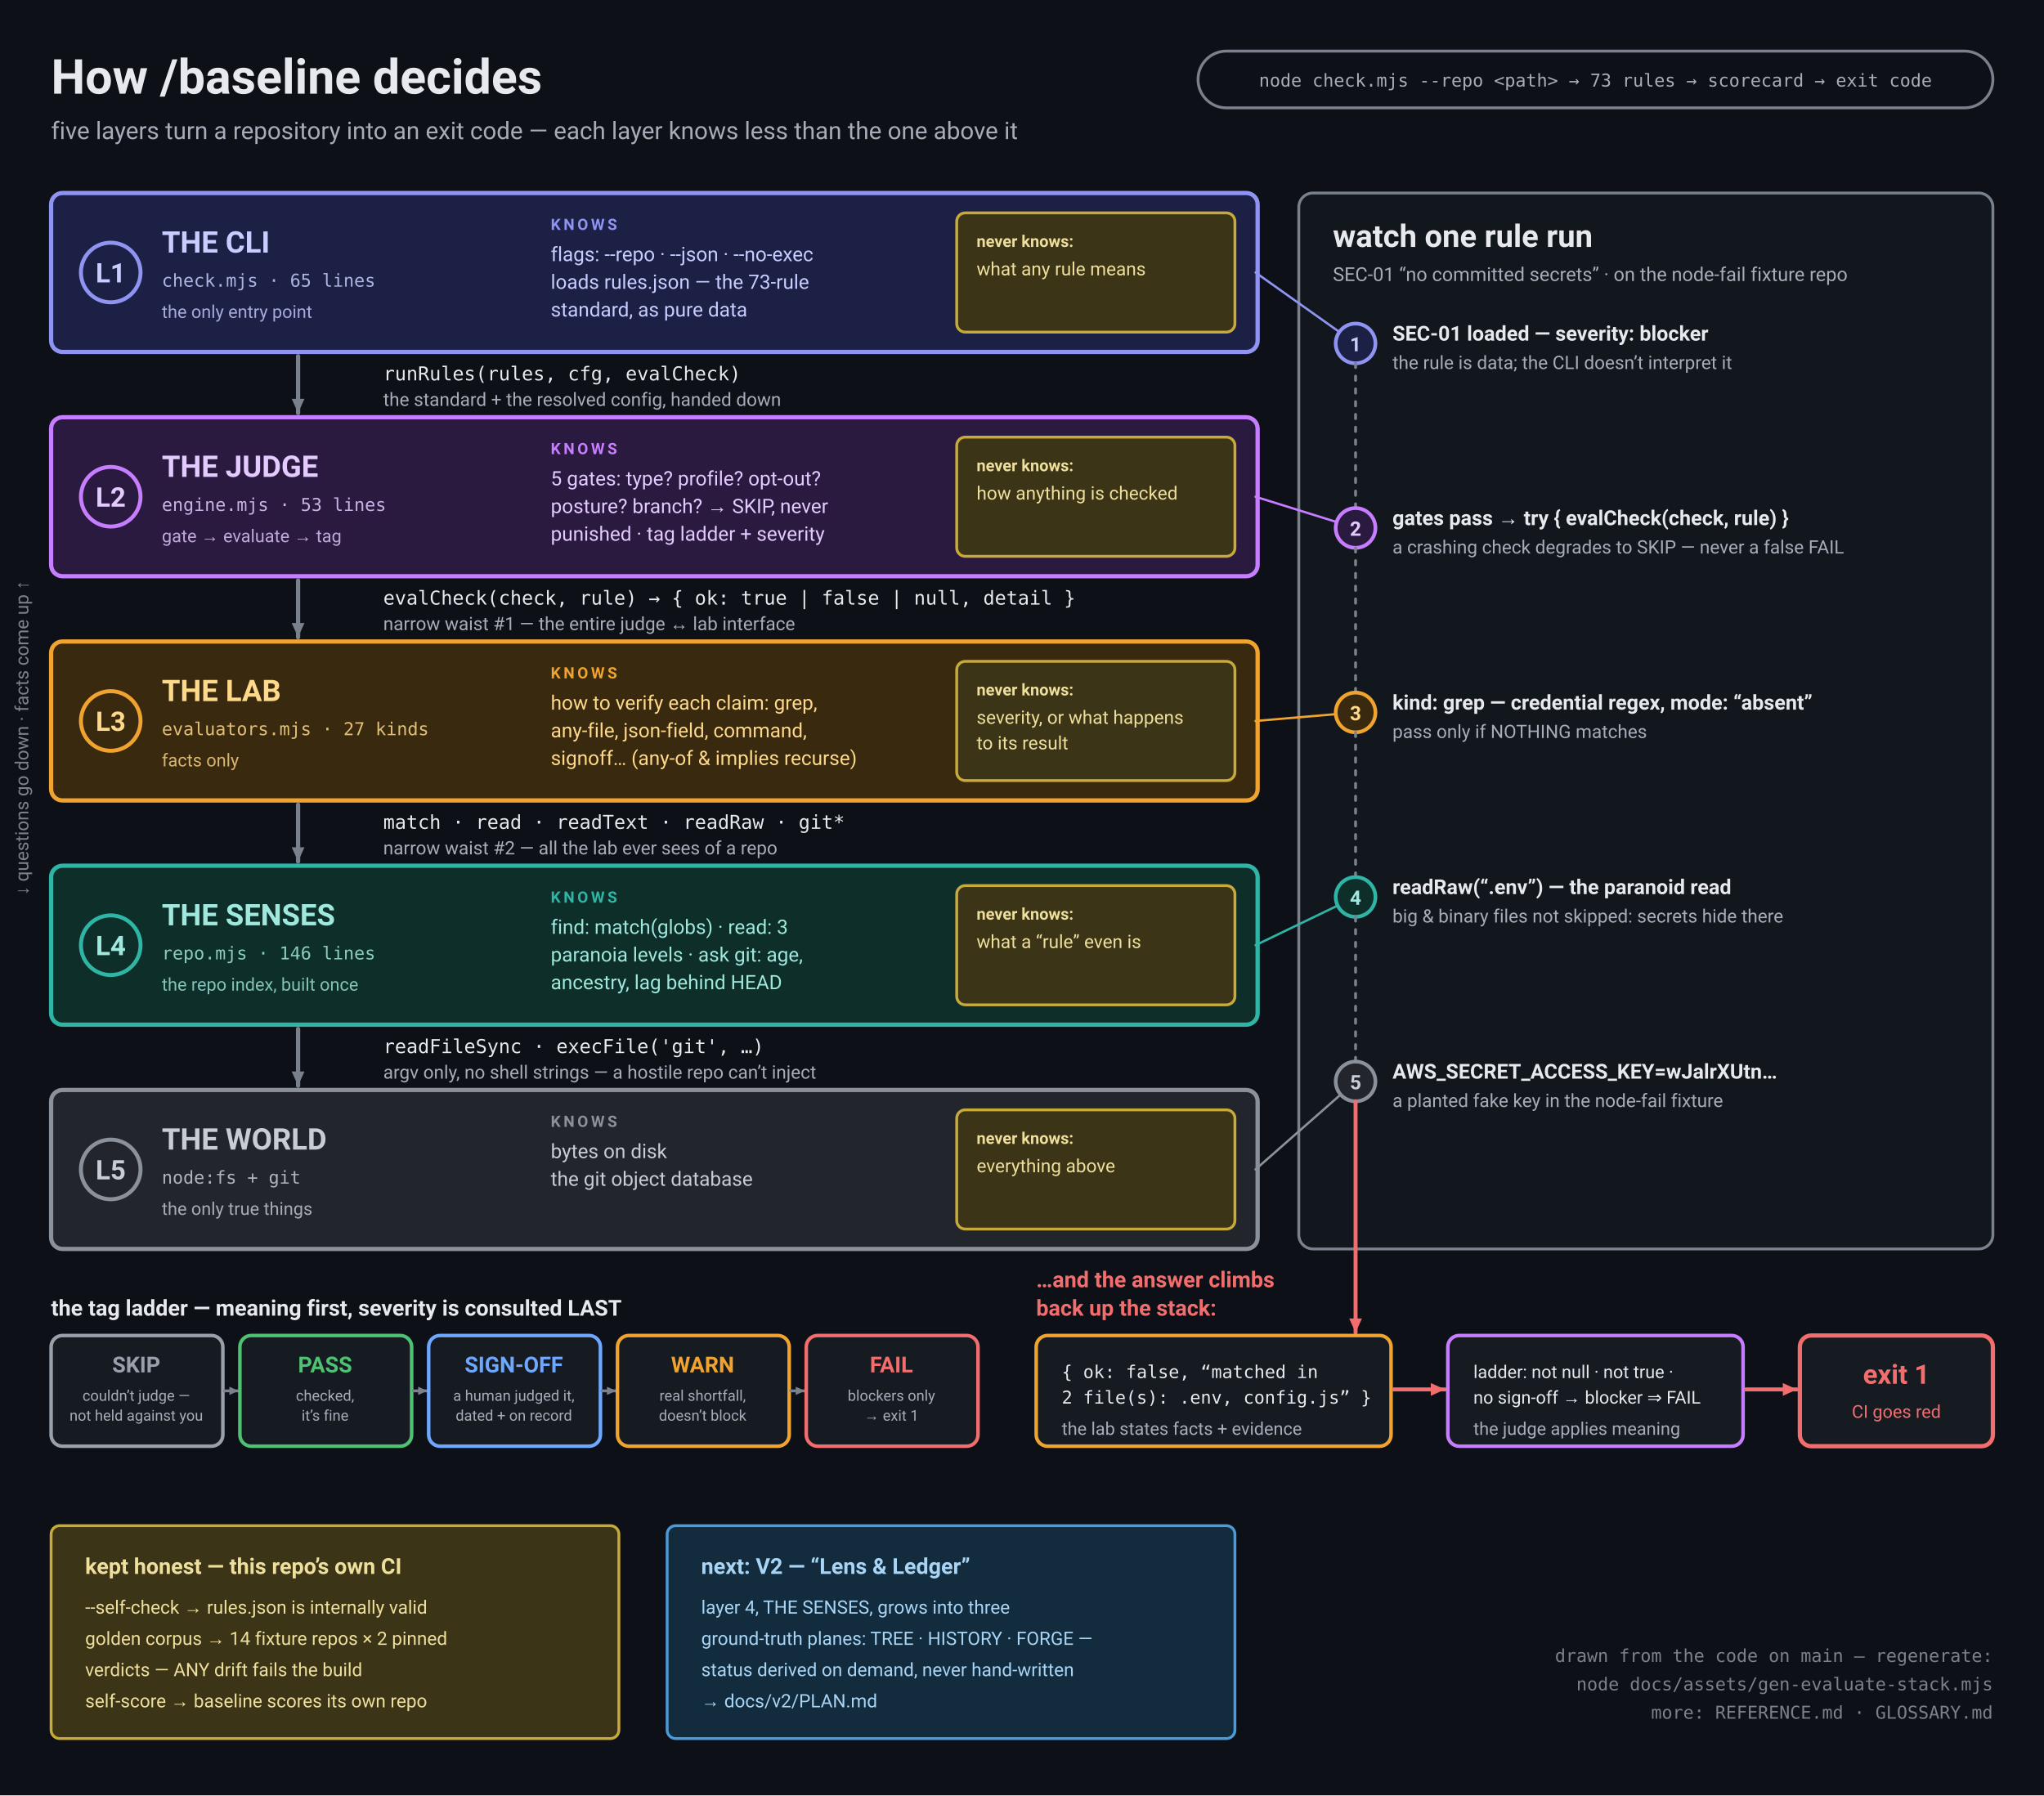
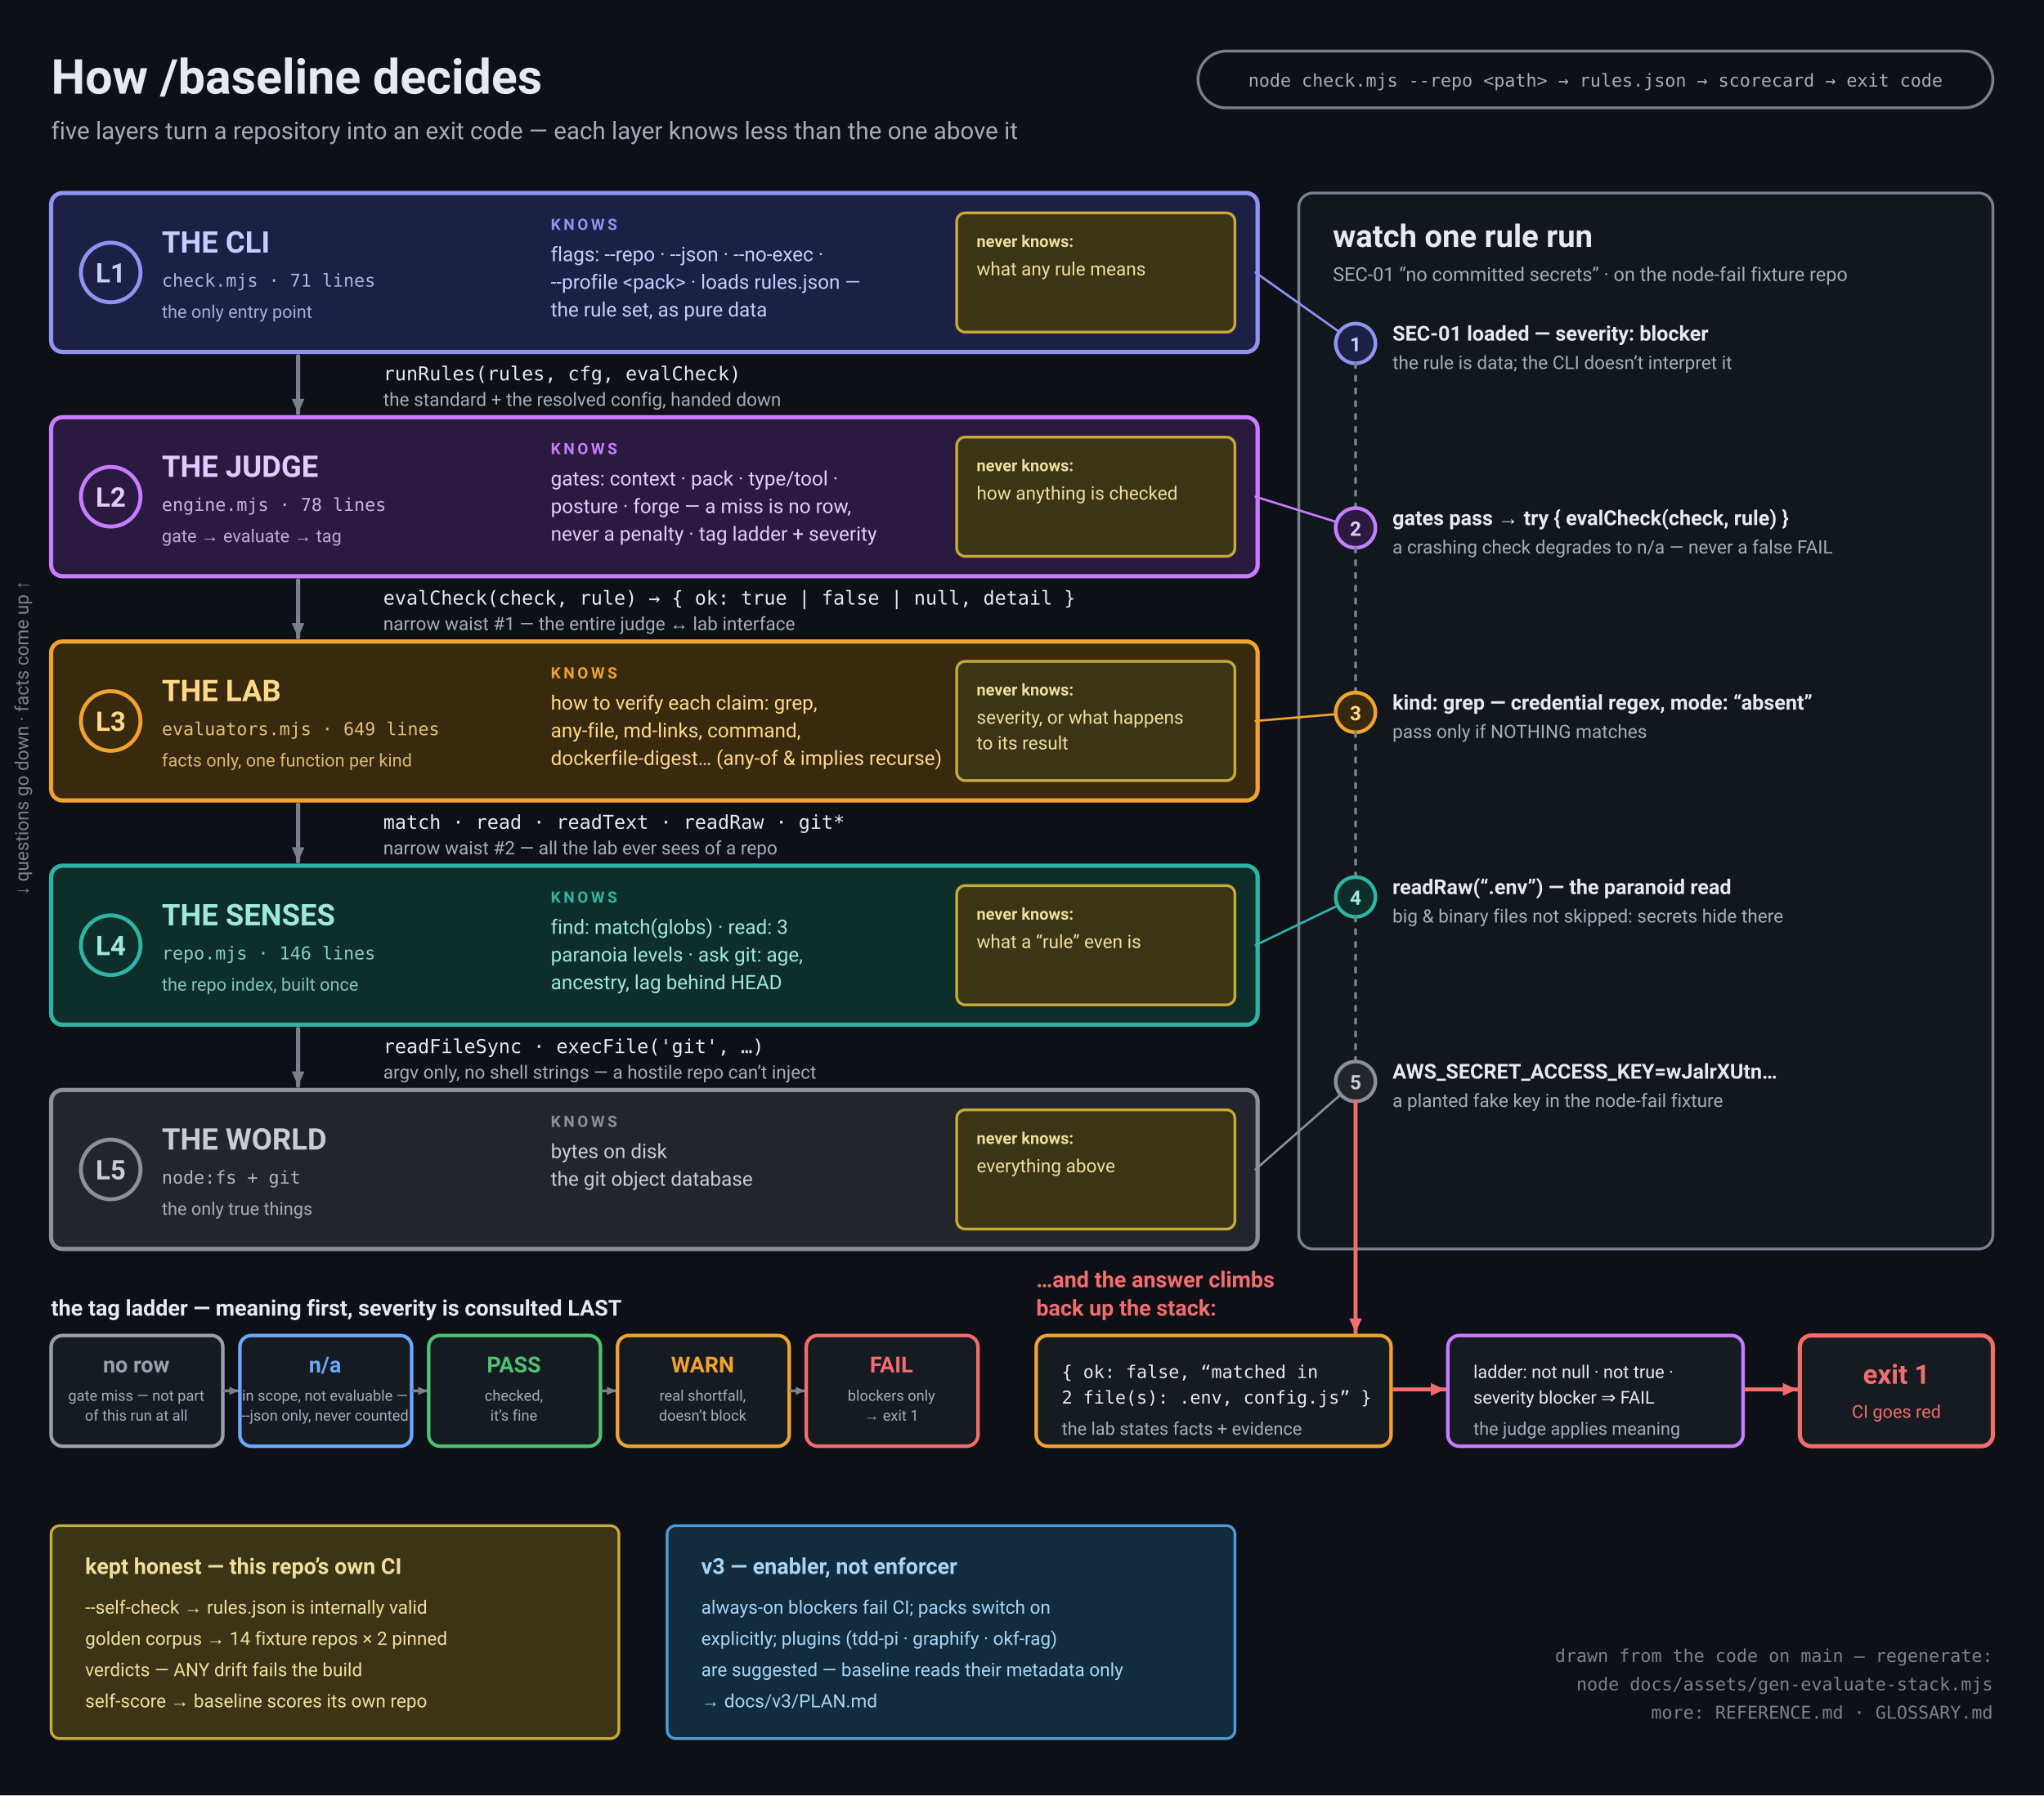
<svg xmlns="http://www.w3.org/2000/svg" viewBox="0 0 1440 1265" role="img" aria-labelledby="t">
  <rect width="1440" height="1265" fill="#0D1117" />
  <text x="36" y="66" font-family="Segoe UI, Roboto, Helvetica Neue, Arial, DejaVu Sans, sans-serif" font-size="34" font-weight="bold" fill="#E7E9EE" text-anchor="start">How /baseline decides</text>
  <text x="36" y="98" font-family="Segoe UI, Roboto, Helvetica Neue, Arial, DejaVu Sans, sans-serif" font-size="17" font-weight="normal" fill="#A6ACB8" text-anchor="start">five layers turn a repository into an exit code — each layer knows less than the one above it</text>
  <rect x="844" y="36" width="560" height="40" rx="20" fill="none" stroke="#7B818C" stroke-width="2" />
-   <text x="1124" y="61" font-family="ui-monospace, Menlo, Consolas, DejaVu Sans Mono, monospace" font-size="12.5" font-weight="normal" fill="#A6ACB8" text-anchor="middle">node check.mjs --repo &lt;path&gt;  →  73 rules  →  scorecard  →  exit code</text>
+   <text x="1124" y="61" font-family="ui-monospace, Menlo, Consolas, DejaVu Sans Mono, monospace" font-size="12.5" font-weight="normal" fill="#A6ACB8" text-anchor="middle">node check.mjs --repo &lt;path&gt;  →  rules.json  →  scorecard  →  exit code</text>
  <g transform="rotate(-90 20 520)">
    <text x="20" y="520" font-family="Segoe UI, Roboto, Helvetica Neue, Arial, DejaVu Sans, sans-serif" font-size="13" font-weight="normal" fill="#7B818C" text-anchor="middle">↓ questions go down · facts come up ↑</text>
  </g>
  <rect x="36" y="136" width="850" height="112" rx="8" fill="#1C2044" stroke="#8F94F2" stroke-width="3" />
  <circle cx="78" cy="192" r="21" fill="none" stroke="#8F94F2" stroke-width="2.8" />
  <text x="78" y="199" font-family="Segoe UI, Roboto, Helvetica Neue, Arial, DejaVu Sans, sans-serif" font-size="19" font-weight="bold" fill="#C9CCFF" text-anchor="middle">L1</text>
  <text x="114" y="178" font-family="Segoe UI, Roboto, Helvetica Neue, Arial, DejaVu Sans, sans-serif" font-size="21" font-weight="bold" fill="#C9CCFF" text-anchor="start">THE CLI</text>
-   <text x="114" y="202" font-family="ui-monospace, Menlo, Consolas, DejaVu Sans Mono, monospace" font-size="12.5" font-weight="normal" fill="#C9CCFF" text-anchor="start" opacity="0.85">check.mjs · 65 lines</text>
+   <text x="114" y="202" font-family="ui-monospace, Menlo, Consolas, DejaVu Sans Mono, monospace" font-size="12.5" font-weight="normal" fill="#C9CCFF" text-anchor="start" opacity="0.85">check.mjs · 71 lines</text>
  <text x="114" y="224" font-family="Segoe UI, Roboto, Helvetica Neue, Arial, DejaVu Sans, sans-serif" font-size="12.5" font-weight="normal" fill="#C9CCFF" text-anchor="start" opacity="0.8">the only entry point</text>
  <text x="388" y="162" font-family="Segoe UI, Roboto, Helvetica Neue, Arial, DejaVu Sans, sans-serif" font-size="11" font-weight="bold" fill="#8F94F2" text-anchor="start" letter-spacing="2">KNOWS</text>
-   <text x="388" y="184" font-family="Segoe UI, Roboto, Helvetica Neue, Arial, DejaVu Sans, sans-serif" font-size="14" font-weight="normal" fill="#C9CCFF" text-anchor="start">flags: --repo · --json · --no-exec</text>
-   <text x="388" y="203.5" font-family="Segoe UI, Roboto, Helvetica Neue, Arial, DejaVu Sans, sans-serif" font-size="14" font-weight="normal" fill="#C9CCFF" text-anchor="start">loads rules.json — the 73-rule</text>
-   <text x="388" y="223" font-family="Segoe UI, Roboto, Helvetica Neue, Arial, DejaVu Sans, sans-serif" font-size="14" font-weight="normal" fill="#C9CCFF" text-anchor="start">standard, as pure data</text>
+   <text x="388" y="184" font-family="Segoe UI, Roboto, Helvetica Neue, Arial, DejaVu Sans, sans-serif" font-size="14" font-weight="normal" fill="#C9CCFF" text-anchor="start">flags: --repo · --json · --no-exec ·</text>
+   <text x="388" y="203.5" font-family="Segoe UI, Roboto, Helvetica Neue, Arial, DejaVu Sans, sans-serif" font-size="14" font-weight="normal" fill="#C9CCFF" text-anchor="start">--profile &lt;pack&gt; · loads rules.json —</text>
+   <text x="388" y="223" font-family="Segoe UI, Roboto, Helvetica Neue, Arial, DejaVu Sans, sans-serif" font-size="14" font-weight="normal" fill="#C9CCFF" text-anchor="start">the rule set, as pure data</text>
  <rect x="674" y="150" width="196" height="84" rx="6" fill="#3B3417" stroke="#C7AA3A" stroke-width="2" />
  <text x="688" y="174" font-family="Segoe UI, Roboto, Helvetica Neue, Arial, DejaVu Sans, sans-serif" font-size="11.5" font-weight="bold" fill="#EFDF9C" text-anchor="start">never knows:</text>
  <text x="688" y="194" font-family="Segoe UI, Roboto, Helvetica Neue, Arial, DejaVu Sans, sans-serif" font-size="13" font-weight="normal" fill="#EFDF9C" text-anchor="start">what any rule means</text>
  <line x1="210" y1="251" x2="210" y2="291" stroke="#7B818C" stroke-width="3" stroke-linecap="round" />
  <path d="M210,291 L214.5,281 L205.5,281 Z" fill="#7B818C" />
  <text x="270" y="268" font-family="ui-monospace, Menlo, Consolas, DejaVu Sans Mono, monospace" font-size="13.5" font-weight="normal" fill="#E7E9EE" text-anchor="start">runRules(rules, cfg, evalCheck)</text>
  <text x="270" y="286" font-family="Segoe UI, Roboto, Helvetica Neue, Arial, DejaVu Sans, sans-serif" font-size="13" font-weight="normal" fill="#A6ACB8" text-anchor="start">the standard + the resolved config, handed down</text>
  <rect x="36" y="294" width="850" height="112" rx="8" fill="#2B1A40" stroke="#C77DFF" stroke-width="3" />
  <circle cx="78" cy="350" r="21" fill="none" stroke="#C77DFF" stroke-width="2.8" />
  <text x="78" y="357" font-family="Segoe UI, Roboto, Helvetica Neue, Arial, DejaVu Sans, sans-serif" font-size="19" font-weight="bold" fill="#E4CBFF" text-anchor="middle">L2</text>
  <text x="114" y="336" font-family="Segoe UI, Roboto, Helvetica Neue, Arial, DejaVu Sans, sans-serif" font-size="21" font-weight="bold" fill="#E4CBFF" text-anchor="start">THE JUDGE</text>
-   <text x="114" y="360" font-family="ui-monospace, Menlo, Consolas, DejaVu Sans Mono, monospace" font-size="12.5" font-weight="normal" fill="#E4CBFF" text-anchor="start" opacity="0.85">engine.mjs · 53 lines</text>
+   <text x="114" y="360" font-family="ui-monospace, Menlo, Consolas, DejaVu Sans Mono, monospace" font-size="12.5" font-weight="normal" fill="#E4CBFF" text-anchor="start" opacity="0.85">engine.mjs · 78 lines</text>
  <text x="114" y="382" font-family="Segoe UI, Roboto, Helvetica Neue, Arial, DejaVu Sans, sans-serif" font-size="12.5" font-weight="normal" fill="#E4CBFF" text-anchor="start" opacity="0.8">gate → evaluate → tag</text>
  <text x="388" y="320" font-family="Segoe UI, Roboto, Helvetica Neue, Arial, DejaVu Sans, sans-serif" font-size="11" font-weight="bold" fill="#C77DFF" text-anchor="start" letter-spacing="2">KNOWS</text>
-   <text x="388" y="342" font-family="Segoe UI, Roboto, Helvetica Neue, Arial, DejaVu Sans, sans-serif" font-size="14" font-weight="normal" fill="#E4CBFF" text-anchor="start">5 gates: type? profile? opt-out?</text>
-   <text x="388" y="361.5" font-family="Segoe UI, Roboto, Helvetica Neue, Arial, DejaVu Sans, sans-serif" font-size="14" font-weight="normal" fill="#E4CBFF" text-anchor="start">posture? branch? → SKIP, never</text>
-   <text x="388" y="381" font-family="Segoe UI, Roboto, Helvetica Neue, Arial, DejaVu Sans, sans-serif" font-size="14" font-weight="normal" fill="#E4CBFF" text-anchor="start">punished · tag ladder + severity</text>
+   <text x="388" y="342" font-family="Segoe UI, Roboto, Helvetica Neue, Arial, DejaVu Sans, sans-serif" font-size="14" font-weight="normal" fill="#E4CBFF" text-anchor="start">gates: context · pack · type/tool ·</text>
+   <text x="388" y="361.5" font-family="Segoe UI, Roboto, Helvetica Neue, Arial, DejaVu Sans, sans-serif" font-size="14" font-weight="normal" fill="#E4CBFF" text-anchor="start">posture · forge — a miss is no row,</text>
+   <text x="388" y="381" font-family="Segoe UI, Roboto, Helvetica Neue, Arial, DejaVu Sans, sans-serif" font-size="14" font-weight="normal" fill="#E4CBFF" text-anchor="start">never a penalty · tag ladder + severity</text>
  <rect x="674" y="308" width="196" height="84" rx="6" fill="#3B3417" stroke="#C7AA3A" stroke-width="2" />
  <text x="688" y="332" font-family="Segoe UI, Roboto, Helvetica Neue, Arial, DejaVu Sans, sans-serif" font-size="11.5" font-weight="bold" fill="#EFDF9C" text-anchor="start">never knows:</text>
  <text x="688" y="352" font-family="Segoe UI, Roboto, Helvetica Neue, Arial, DejaVu Sans, sans-serif" font-size="13" font-weight="normal" fill="#EFDF9C" text-anchor="start">how anything is checked</text>
  <line x1="210" y1="409" x2="210" y2="449" stroke="#7B818C" stroke-width="3" stroke-linecap="round" />
  <path d="M210,449 L214.5,439 L205.5,439 Z" fill="#7B818C" />
  <text x="270" y="426" font-family="ui-monospace, Menlo, Consolas, DejaVu Sans Mono, monospace" font-size="13.5" font-weight="normal" fill="#E7E9EE" text-anchor="start">evalCheck(check, rule) → { ok: true | false | null, detail }</text>
  <text x="270" y="444" font-family="Segoe UI, Roboto, Helvetica Neue, Arial, DejaVu Sans, sans-serif" font-size="13" font-weight="normal" fill="#A6ACB8" text-anchor="start">narrow waist #1 — the entire judge ↔ lab interface</text>
  <rect x="36" y="452" width="850" height="112" rx="8" fill="#38290F" stroke="#F0A32F" stroke-width="3" />
  <circle cx="78" cy="508" r="21" fill="none" stroke="#F0A32F" stroke-width="2.8" />
  <text x="78" y="515" font-family="Segoe UI, Roboto, Helvetica Neue, Arial, DejaVu Sans, sans-serif" font-size="19" font-weight="bold" fill="#FFD98A" text-anchor="middle">L3</text>
  <text x="114" y="494" font-family="Segoe UI, Roboto, Helvetica Neue, Arial, DejaVu Sans, sans-serif" font-size="21" font-weight="bold" fill="#FFD98A" text-anchor="start">THE LAB</text>
-   <text x="114" y="518" font-family="ui-monospace, Menlo, Consolas, DejaVu Sans Mono, monospace" font-size="12.5" font-weight="normal" fill="#FFD98A" text-anchor="start" opacity="0.85">evaluators.mjs · 27 kinds</text>
-   <text x="114" y="540" font-family="Segoe UI, Roboto, Helvetica Neue, Arial, DejaVu Sans, sans-serif" font-size="12.5" font-weight="normal" fill="#FFD98A" text-anchor="start" opacity="0.8">facts only</text>
+   <text x="114" y="518" font-family="ui-monospace, Menlo, Consolas, DejaVu Sans Mono, monospace" font-size="12.5" font-weight="normal" fill="#FFD98A" text-anchor="start" opacity="0.85">evaluators.mjs · 649 lines</text>
+   <text x="114" y="540" font-family="Segoe UI, Roboto, Helvetica Neue, Arial, DejaVu Sans, sans-serif" font-size="12.5" font-weight="normal" fill="#FFD98A" text-anchor="start" opacity="0.8">facts only, one function per kind</text>
  <text x="388" y="478" font-family="Segoe UI, Roboto, Helvetica Neue, Arial, DejaVu Sans, sans-serif" font-size="11" font-weight="bold" fill="#F0A32F" text-anchor="start" letter-spacing="2">KNOWS</text>
  <text x="388" y="500" font-family="Segoe UI, Roboto, Helvetica Neue, Arial, DejaVu Sans, sans-serif" font-size="14" font-weight="normal" fill="#FFD98A" text-anchor="start">how to verify each claim: grep,</text>
-   <text x="388" y="519.5" font-family="Segoe UI, Roboto, Helvetica Neue, Arial, DejaVu Sans, sans-serif" font-size="14" font-weight="normal" fill="#FFD98A" text-anchor="start">any-file, json-field, command,</text>
-   <text x="388" y="539" font-family="Segoe UI, Roboto, Helvetica Neue, Arial, DejaVu Sans, sans-serif" font-size="14" font-weight="normal" fill="#FFD98A" text-anchor="start">signoff… (any-of &amp; implies recurse)</text>
+   <text x="388" y="519.5" font-family="Segoe UI, Roboto, Helvetica Neue, Arial, DejaVu Sans, sans-serif" font-size="14" font-weight="normal" fill="#FFD98A" text-anchor="start">any-file, md-links, command,</text>
+   <text x="388" y="539" font-family="Segoe UI, Roboto, Helvetica Neue, Arial, DejaVu Sans, sans-serif" font-size="14" font-weight="normal" fill="#FFD98A" text-anchor="start">dockerfile-digest… (any-of &amp; implies recurse)</text>
  <rect x="674" y="466" width="196" height="84" rx="6" fill="#3B3417" stroke="#C7AA3A" stroke-width="2" />
  <text x="688" y="490" font-family="Segoe UI, Roboto, Helvetica Neue, Arial, DejaVu Sans, sans-serif" font-size="11.5" font-weight="bold" fill="#EFDF9C" text-anchor="start">never knows:</text>
  <text x="688" y="510" font-family="Segoe UI, Roboto, Helvetica Neue, Arial, DejaVu Sans, sans-serif" font-size="13" font-weight="normal" fill="#EFDF9C" text-anchor="start">severity, or what happens</text>
  <text x="688" y="528" font-family="Segoe UI, Roboto, Helvetica Neue, Arial, DejaVu Sans, sans-serif" font-size="13" font-weight="normal" fill="#EFDF9C" text-anchor="start">to its result</text>
  <line x1="210" y1="567" x2="210" y2="607" stroke="#7B818C" stroke-width="3" stroke-linecap="round" />
  <path d="M210,607 L214.5,597 L205.5,597 Z" fill="#7B818C" />
  <text x="270" y="584" font-family="ui-monospace, Menlo, Consolas, DejaVu Sans Mono, monospace" font-size="13.5" font-weight="normal" fill="#E7E9EE" text-anchor="start">match · read · readText · readRaw · git*</text>
  <text x="270" y="602" font-family="Segoe UI, Roboto, Helvetica Neue, Arial, DejaVu Sans, sans-serif" font-size="13" font-weight="normal" fill="#A6ACB8" text-anchor="start">narrow waist #2 — all the lab ever sees of a repo</text>
  <rect x="36" y="610" width="850" height="112" rx="8" fill="#0E2E29" stroke="#2FB5A5" stroke-width="3" />
  <circle cx="78" cy="666" r="21" fill="none" stroke="#2FB5A5" stroke-width="2.8" />
  <text x="78" y="673" font-family="Segoe UI, Roboto, Helvetica Neue, Arial, DejaVu Sans, sans-serif" font-size="19" font-weight="bold" fill="#9FE8DD" text-anchor="middle">L4</text>
  <text x="114" y="652" font-family="Segoe UI, Roboto, Helvetica Neue, Arial, DejaVu Sans, sans-serif" font-size="21" font-weight="bold" fill="#9FE8DD" text-anchor="start">THE SENSES</text>
  <text x="114" y="676" font-family="ui-monospace, Menlo, Consolas, DejaVu Sans Mono, monospace" font-size="12.5" font-weight="normal" fill="#9FE8DD" text-anchor="start" opacity="0.85">repo.mjs · 146 lines</text>
  <text x="114" y="698" font-family="Segoe UI, Roboto, Helvetica Neue, Arial, DejaVu Sans, sans-serif" font-size="12.5" font-weight="normal" fill="#9FE8DD" text-anchor="start" opacity="0.8">the repo index, built once</text>
  <text x="388" y="636" font-family="Segoe UI, Roboto, Helvetica Neue, Arial, DejaVu Sans, sans-serif" font-size="11" font-weight="bold" fill="#2FB5A5" text-anchor="start" letter-spacing="2">KNOWS</text>
  <text x="388" y="658" font-family="Segoe UI, Roboto, Helvetica Neue, Arial, DejaVu Sans, sans-serif" font-size="14" font-weight="normal" fill="#9FE8DD" text-anchor="start">find: match(globs) · read: 3</text>
  <text x="388" y="677.5" font-family="Segoe UI, Roboto, Helvetica Neue, Arial, DejaVu Sans, sans-serif" font-size="14" font-weight="normal" fill="#9FE8DD" text-anchor="start">paranoia levels · ask git: age,</text>
  <text x="388" y="697" font-family="Segoe UI, Roboto, Helvetica Neue, Arial, DejaVu Sans, sans-serif" font-size="14" font-weight="normal" fill="#9FE8DD" text-anchor="start">ancestry, lag behind HEAD</text>
  <rect x="674" y="624" width="196" height="84" rx="6" fill="#3B3417" stroke="#C7AA3A" stroke-width="2" />
  <text x="688" y="648" font-family="Segoe UI, Roboto, Helvetica Neue, Arial, DejaVu Sans, sans-serif" font-size="11.5" font-weight="bold" fill="#EFDF9C" text-anchor="start">never knows:</text>
  <text x="688" y="668" font-family="Segoe UI, Roboto, Helvetica Neue, Arial, DejaVu Sans, sans-serif" font-size="13" font-weight="normal" fill="#EFDF9C" text-anchor="start">what a “rule” even is</text>
  <line x1="210" y1="725" x2="210" y2="765" stroke="#7B818C" stroke-width="3" stroke-linecap="round" />
  <path d="M210,765 L214.5,755 L205.5,755 Z" fill="#7B818C" />
  <text x="270" y="742" font-family="ui-monospace, Menlo, Consolas, DejaVu Sans Mono, monospace" font-size="13.5" font-weight="normal" fill="#E7E9EE" text-anchor="start">readFileSync · execFile('git', …)</text>
  <text x="270" y="760" font-family="Segoe UI, Roboto, Helvetica Neue, Arial, DejaVu Sans, sans-serif" font-size="13" font-weight="normal" fill="#A6ACB8" text-anchor="start">argv only, no shell strings — a hostile repo can’t inject</text>
  <rect x="36" y="768" width="850" height="112" rx="8" fill="#22262C" stroke="#8B919B" stroke-width="3" />
  <circle cx="78" cy="824" r="21" fill="none" stroke="#8B919B" stroke-width="2.8" />
  <text x="78" y="831" font-family="Segoe UI, Roboto, Helvetica Neue, Arial, DejaVu Sans, sans-serif" font-size="19" font-weight="bold" fill="#C8CDD5" text-anchor="middle">L5</text>
  <text x="114" y="810" font-family="Segoe UI, Roboto, Helvetica Neue, Arial, DejaVu Sans, sans-serif" font-size="21" font-weight="bold" fill="#C8CDD5" text-anchor="start">THE WORLD</text>
  <text x="114" y="834" font-family="ui-monospace, Menlo, Consolas, DejaVu Sans Mono, monospace" font-size="12.5" font-weight="normal" fill="#C8CDD5" text-anchor="start" opacity="0.85">node:fs + git</text>
  <text x="114" y="856" font-family="Segoe UI, Roboto, Helvetica Neue, Arial, DejaVu Sans, sans-serif" font-size="12.5" font-weight="normal" fill="#C8CDD5" text-anchor="start" opacity="0.8">the only true things</text>
  <text x="388" y="794" font-family="Segoe UI, Roboto, Helvetica Neue, Arial, DejaVu Sans, sans-serif" font-size="11" font-weight="bold" fill="#8B919B" text-anchor="start" letter-spacing="2">KNOWS</text>
  <text x="388" y="816" font-family="Segoe UI, Roboto, Helvetica Neue, Arial, DejaVu Sans, sans-serif" font-size="14" font-weight="normal" fill="#C8CDD5" text-anchor="start">bytes on disk</text>
  <text x="388" y="835.5" font-family="Segoe UI, Roboto, Helvetica Neue, Arial, DejaVu Sans, sans-serif" font-size="14" font-weight="normal" fill="#C8CDD5" text-anchor="start">the git object database</text>
  <rect x="674" y="782" width="196" height="84" rx="6" fill="#3B3417" stroke="#C7AA3A" stroke-width="2" />
  <text x="688" y="806" font-family="Segoe UI, Roboto, Helvetica Neue, Arial, DejaVu Sans, sans-serif" font-size="11.5" font-weight="bold" fill="#EFDF9C" text-anchor="start">never knows:</text>
  <text x="688" y="826" font-family="Segoe UI, Roboto, Helvetica Neue, Arial, DejaVu Sans, sans-serif" font-size="13" font-weight="normal" fill="#EFDF9C" text-anchor="start">everything above</text>
  <rect x="915" y="136" width="489" height="744" rx="10" fill="#161B22" fill-opacity="0.6" stroke="#7B818C" stroke-width="2" />
  <text x="939" y="174" font-family="Segoe UI, Roboto, Helvetica Neue, Arial, DejaVu Sans, sans-serif" font-size="22" font-weight="bold" fill="#E7E9EE" text-anchor="start">watch one rule run</text>
  <text x="939" y="198" font-family="Segoe UI, Roboto, Helvetica Neue, Arial, DejaVu Sans, sans-serif" font-size="13.5" font-weight="normal" fill="#A6ACB8" text-anchor="start">SEC-01 “no committed secrets” · on the node-fail fixture repo</text>
  <line x1="884.5" y1="192" x2="955" y2="242" stroke="#8F94F2" stroke-width="1.6" stroke-linecap="round" />
  <circle cx="955" cy="242" r="14" fill="#1C2044" stroke="#8F94F2" stroke-width="2.6" />
  <text x="955" y="247.5" font-family="Segoe UI, Roboto, Helvetica Neue, Arial, DejaVu Sans, sans-serif" font-size="14" font-weight="bold" fill="#C9CCFF" text-anchor="middle">1</text>
  <text x="981" y="240" font-family="Segoe UI, Roboto, Helvetica Neue, Arial, DejaVu Sans, sans-serif" font-size="14.5" font-weight="bold" fill="#E7E9EE" text-anchor="start">SEC-01 loaded — severity: blocker</text>
  <text x="981" y="260" font-family="Segoe UI, Roboto, Helvetica Neue, Arial, DejaVu Sans, sans-serif" font-size="13" font-weight="normal" fill="#A6ACB8" text-anchor="start">the rule is data; the CLI doesn’t interpret it</text>
  <line x1="955" y1="256" x2="955" y2="358" stroke="#7B818C" stroke-width="2" stroke-linecap="round" stroke-dasharray="3 6" />
  <line x1="884.5" y1="350" x2="955" y2="372" stroke="#C77DFF" stroke-width="1.6" stroke-linecap="round" />
  <circle cx="955" cy="372" r="14" fill="#2B1A40" stroke="#C77DFF" stroke-width="2.6" />
  <text x="955" y="377.5" font-family="Segoe UI, Roboto, Helvetica Neue, Arial, DejaVu Sans, sans-serif" font-size="14" font-weight="bold" fill="#E4CBFF" text-anchor="middle">2</text>
  <text x="981" y="370" font-family="Segoe UI, Roboto, Helvetica Neue, Arial, DejaVu Sans, sans-serif" font-size="14.5" font-weight="bold" fill="#E7E9EE" text-anchor="start">gates pass → try { evalCheck(check, rule) }</text>
-   <text x="981" y="390" font-family="Segoe UI, Roboto, Helvetica Neue, Arial, DejaVu Sans, sans-serif" font-size="13" font-weight="normal" fill="#A6ACB8" text-anchor="start">a crashing check degrades to SKIP — never a false FAIL</text>
+   <text x="981" y="390" font-family="Segoe UI, Roboto, Helvetica Neue, Arial, DejaVu Sans, sans-serif" font-size="13" font-weight="normal" fill="#A6ACB8" text-anchor="start">a crashing check degrades to n/a — never a false FAIL</text>
  <line x1="955" y1="386" x2="955" y2="488" stroke="#7B818C" stroke-width="2" stroke-linecap="round" stroke-dasharray="3 6" />
  <line x1="884.5" y1="508" x2="955" y2="502" stroke="#F0A32F" stroke-width="1.6" stroke-linecap="round" />
  <circle cx="955" cy="502" r="14" fill="#38290F" stroke="#F0A32F" stroke-width="2.6" />
  <text x="955" y="507.5" font-family="Segoe UI, Roboto, Helvetica Neue, Arial, DejaVu Sans, sans-serif" font-size="14" font-weight="bold" fill="#FFD98A" text-anchor="middle">3</text>
  <text x="981" y="500" font-family="Segoe UI, Roboto, Helvetica Neue, Arial, DejaVu Sans, sans-serif" font-size="14.5" font-weight="bold" fill="#E7E9EE" text-anchor="start">kind: grep — credential regex, mode: “absent”</text>
  <text x="981" y="520" font-family="Segoe UI, Roboto, Helvetica Neue, Arial, DejaVu Sans, sans-serif" font-size="13" font-weight="normal" fill="#A6ACB8" text-anchor="start">pass only if NOTHING matches</text>
  <line x1="955" y1="516" x2="955" y2="618" stroke="#7B818C" stroke-width="2" stroke-linecap="round" stroke-dasharray="3 6" />
  <line x1="884.5" y1="666" x2="955" y2="632" stroke="#2FB5A5" stroke-width="1.6" stroke-linecap="round" />
  <circle cx="955" cy="632" r="14" fill="#0E2E29" stroke="#2FB5A5" stroke-width="2.6" />
  <text x="955" y="637.5" font-family="Segoe UI, Roboto, Helvetica Neue, Arial, DejaVu Sans, sans-serif" font-size="14" font-weight="bold" fill="#9FE8DD" text-anchor="middle">4</text>
  <text x="981" y="630" font-family="Segoe UI, Roboto, Helvetica Neue, Arial, DejaVu Sans, sans-serif" font-size="14.5" font-weight="bold" fill="#E7E9EE" text-anchor="start">readRaw(“.env”) — the paranoid read</text>
  <text x="981" y="650" font-family="Segoe UI, Roboto, Helvetica Neue, Arial, DejaVu Sans, sans-serif" font-size="13" font-weight="normal" fill="#A6ACB8" text-anchor="start">big &amp; binary files not skipped: secrets hide there</text>
  <line x1="955" y1="646" x2="955" y2="748" stroke="#7B818C" stroke-width="2" stroke-linecap="round" stroke-dasharray="3 6" />
  <line x1="884.5" y1="824" x2="955" y2="762" stroke="#8B919B" stroke-width="1.6" stroke-linecap="round" />
  <circle cx="955" cy="762" r="14" fill="#22262C" stroke="#8B919B" stroke-width="2.6" />
  <text x="955" y="767.5" font-family="Segoe UI, Roboto, Helvetica Neue, Arial, DejaVu Sans, sans-serif" font-size="14" font-weight="bold" fill="#C8CDD5" text-anchor="middle">5</text>
  <text x="981" y="760" font-family="Segoe UI, Roboto, Helvetica Neue, Arial, DejaVu Sans, sans-serif" font-size="14.5" font-weight="bold" fill="#E7E9EE" text-anchor="start">AWS_SECRET_ACCESS_KEY=wJalrXUtn…</text>
  <text x="981" y="780" font-family="Segoe UI, Roboto, Helvetica Neue, Arial, DejaVu Sans, sans-serif" font-size="13" font-weight="normal" fill="#A6ACB8" text-anchor="start">a planted fake key in the node-fail fixture</text>
  <line x1="955" y1="776" x2="955" y2="939" stroke="#F26D6D" stroke-width="2.8" stroke-linecap="round" />
  <path d="M955,939 L959.5,929 L950.5,929 Z" fill="#F26D6D" />
  <text x="730" y="907" font-family="Segoe UI, Roboto, Helvetica Neue, Arial, DejaVu Sans, sans-serif" font-size="15.5" font-weight="bold" fill="#F26D6D" text-anchor="start">…and the answer climbs</text>
  <text x="730" y="927" font-family="Segoe UI, Roboto, Helvetica Neue, Arial, DejaVu Sans, sans-serif" font-size="15.5" font-weight="bold" fill="#F26D6D" text-anchor="start">back up the stack:</text>
  <rect x="730" y="941" width="250" height="78" rx="8" fill="#161B22" stroke="#F0A32F" stroke-width="2.5" />
  <text x="748" y="971" font-family="ui-monospace, Menlo, Consolas, DejaVu Sans Mono, monospace" font-size="12.5" font-weight="normal" fill="#E7E9EE" text-anchor="start">{ ok: false, “matched in</text>
  <text x="748" y="989" font-family="ui-monospace, Menlo, Consolas, DejaVu Sans Mono, monospace" font-size="12.5" font-weight="normal" fill="#E7E9EE" text-anchor="start">2 file(s): .env, config.js” }</text>
  <text x="748" y="1011" font-family="Segoe UI, Roboto, Helvetica Neue, Arial, DejaVu Sans, sans-serif" font-size="12.5" font-weight="normal" fill="#A6ACB8" text-anchor="start">the lab states facts + evidence</text>
  <line x1="982" y1="979" x2="1018" y2="979" stroke="#F26D6D" stroke-width="2.8" stroke-linecap="round" />
  <path d="M1018,979 L1008,974.5 L1008,983.5 Z" fill="#F26D6D" />
  <rect x="1020" y="941" width="208" height="78" rx="8" fill="#161B22" stroke="#C77DFF" stroke-width="2.5" />
  <text x="1038" y="971" font-family="Segoe UI, Roboto, Helvetica Neue, Arial, DejaVu Sans, sans-serif" font-size="12.5" font-weight="normal" fill="#E7E9EE" text-anchor="start">ladder: not null · not true ·</text>
-   <text x="1038" y="989" font-family="Segoe UI, Roboto, Helvetica Neue, Arial, DejaVu Sans, sans-serif" font-size="12.5" font-weight="normal" fill="#E7E9EE" text-anchor="start">no sign-off → blocker ⇒ FAIL</text>
+   <text x="1038" y="989" font-family="Segoe UI, Roboto, Helvetica Neue, Arial, DejaVu Sans, sans-serif" font-size="12.5" font-weight="normal" fill="#E7E9EE" text-anchor="start">severity blocker ⇒ FAIL</text>
  <text x="1038" y="1011" font-family="Segoe UI, Roboto, Helvetica Neue, Arial, DejaVu Sans, sans-serif" font-size="12.5" font-weight="normal" fill="#A6ACB8" text-anchor="start">the judge applies meaning</text>
  <line x1="1230" y1="979" x2="1266" y2="979" stroke="#F26D6D" stroke-width="2.8" stroke-linecap="round" />
  <path d="M1266,979 L1256,974.5 L1256,983.5 Z" fill="#F26D6D" />
  <rect x="1268" y="941" width="136" height="78" rx="8" fill="#161B22" stroke="#F26D6D" stroke-width="3" />
  <text x="1336" y="975" font-family="Segoe UI, Roboto, Helvetica Neue, Arial, DejaVu Sans, sans-serif" font-size="19" font-weight="bold" fill="#F26D6D" text-anchor="middle">exit 1</text>
  <text x="1336" y="999" font-family="Segoe UI, Roboto, Helvetica Neue, Arial, DejaVu Sans, sans-serif" font-size="12.5" font-weight="normal" fill="#F26D6D" text-anchor="middle">CI goes red</text>
  <text x="36" y="927" font-family="Segoe UI, Roboto, Helvetica Neue, Arial, DejaVu Sans, sans-serif" font-size="15.5" font-weight="bold" fill="#E7E9EE" text-anchor="start">the tag ladder — meaning first, severity is consulted LAST</text>
  <rect x="36" y="941" width="121" height="78" rx="8" fill="#161B22" stroke="#9AA0AB" stroke-width="2.5" />
-   <text x="96" y="967" font-family="Segoe UI, Roboto, Helvetica Neue, Arial, DejaVu Sans, sans-serif" font-size="15.5" font-weight="bold" fill="#9AA0AB" text-anchor="middle">SKIP</text>
-   <text x="96" y="987" font-family="Segoe UI, Roboto, Helvetica Neue, Arial, DejaVu Sans, sans-serif" font-size="10.5" font-weight="normal" fill="#A6ACB8" text-anchor="middle">couldn’t judge —</text>
-   <text x="96" y="1001" font-family="Segoe UI, Roboto, Helvetica Neue, Arial, DejaVu Sans, sans-serif" font-size="10.5" font-weight="normal" fill="#A6ACB8" text-anchor="middle">not held against you</text>
+   <text x="96" y="967" font-family="Segoe UI, Roboto, Helvetica Neue, Arial, DejaVu Sans, sans-serif" font-size="15.5" font-weight="bold" fill="#9AA0AB" text-anchor="middle">no row</text>
+   <text x="96" y="987" font-family="Segoe UI, Roboto, Helvetica Neue, Arial, DejaVu Sans, sans-serif" font-size="10.5" font-weight="normal" fill="#A6ACB8" text-anchor="middle">gate miss — not part</text>
+   <text x="96" y="1001" font-family="Segoe UI, Roboto, Helvetica Neue, Arial, DejaVu Sans, sans-serif" font-size="10.5" font-weight="normal" fill="#A6ACB8" text-anchor="middle">of this run at all</text>
  <line x1="158" y1="980" x2="168" y2="980" stroke="#7B818C" stroke-width="2" stroke-linecap="round" />
  <path d="M168,980 L161.6,977.1 L161.6,982.9 Z" fill="#7B818C" />
-   <rect x="169" y="941" width="121" height="78" rx="8" fill="#161B22" stroke="#4CC272" stroke-width="2.5" />
-   <text x="229" y="967" font-family="Segoe UI, Roboto, Helvetica Neue, Arial, DejaVu Sans, sans-serif" font-size="15.5" font-weight="bold" fill="#4CC272" text-anchor="middle">PASS</text>
-   <text x="229" y="987" font-family="Segoe UI, Roboto, Helvetica Neue, Arial, DejaVu Sans, sans-serif" font-size="10.5" font-weight="normal" fill="#A6ACB8" text-anchor="middle">checked,</text>
-   <text x="229" y="1001" font-family="Segoe UI, Roboto, Helvetica Neue, Arial, DejaVu Sans, sans-serif" font-size="10.5" font-weight="normal" fill="#A6ACB8" text-anchor="middle">it’s fine</text>
+   <rect x="169" y="941" width="121" height="78" rx="8" fill="#161B22" stroke="#6EA8FE" stroke-width="2.5" />
+   <text x="229" y="967" font-family="Segoe UI, Roboto, Helvetica Neue, Arial, DejaVu Sans, sans-serif" font-size="15.5" font-weight="bold" fill="#6EA8FE" text-anchor="middle">n/a</text>
+   <text x="229" y="987" font-family="Segoe UI, Roboto, Helvetica Neue, Arial, DejaVu Sans, sans-serif" font-size="10.5" font-weight="normal" fill="#A6ACB8" text-anchor="middle">in scope, not evaluable —</text>
+   <text x="229" y="1001" font-family="Segoe UI, Roboto, Helvetica Neue, Arial, DejaVu Sans, sans-serif" font-size="10.5" font-weight="normal" fill="#A6ACB8" text-anchor="middle">--json only, never counted</text>
  <line x1="291" y1="980" x2="301" y2="980" stroke="#7B818C" stroke-width="2" stroke-linecap="round" />
  <path d="M301,980 L294.6,977.1 L294.6,982.9 Z" fill="#7B818C" />
-   <rect x="302" y="941" width="121" height="78" rx="8" fill="#161B22" stroke="#6EA8FE" stroke-width="2.5" />
-   <text x="362" y="967" font-family="Segoe UI, Roboto, Helvetica Neue, Arial, DejaVu Sans, sans-serif" font-size="15.5" font-weight="bold" fill="#6EA8FE" text-anchor="middle">SIGN-OFF</text>
-   <text x="362" y="987" font-family="Segoe UI, Roboto, Helvetica Neue, Arial, DejaVu Sans, sans-serif" font-size="10.5" font-weight="normal" fill="#A6ACB8" text-anchor="middle">a human judged it,</text>
-   <text x="362" y="1001" font-family="Segoe UI, Roboto, Helvetica Neue, Arial, DejaVu Sans, sans-serif" font-size="10.5" font-weight="normal" fill="#A6ACB8" text-anchor="middle">dated + on record</text>
+   <rect x="302" y="941" width="121" height="78" rx="8" fill="#161B22" stroke="#4CC272" stroke-width="2.5" />
+   <text x="362" y="967" font-family="Segoe UI, Roboto, Helvetica Neue, Arial, DejaVu Sans, sans-serif" font-size="15.5" font-weight="bold" fill="#4CC272" text-anchor="middle">PASS</text>
+   <text x="362" y="987" font-family="Segoe UI, Roboto, Helvetica Neue, Arial, DejaVu Sans, sans-serif" font-size="10.5" font-weight="normal" fill="#A6ACB8" text-anchor="middle">checked,</text>
+   <text x="362" y="1001" font-family="Segoe UI, Roboto, Helvetica Neue, Arial, DejaVu Sans, sans-serif" font-size="10.5" font-weight="normal" fill="#A6ACB8" text-anchor="middle">it’s fine</text>
  <line x1="424" y1="980" x2="434" y2="980" stroke="#7B818C" stroke-width="2" stroke-linecap="round" />
  <path d="M434,980 L427.6,977.1 L427.6,982.9 Z" fill="#7B818C" />
  <rect x="435" y="941" width="121" height="78" rx="8" fill="#161B22" stroke="#F0A32F" stroke-width="2.5" />
  <text x="495" y="967" font-family="Segoe UI, Roboto, Helvetica Neue, Arial, DejaVu Sans, sans-serif" font-size="15.5" font-weight="bold" fill="#F0A32F" text-anchor="middle">WARN</text>
  <text x="495" y="987" font-family="Segoe UI, Roboto, Helvetica Neue, Arial, DejaVu Sans, sans-serif" font-size="10.5" font-weight="normal" fill="#A6ACB8" text-anchor="middle">real shortfall,</text>
  <text x="495" y="1001" font-family="Segoe UI, Roboto, Helvetica Neue, Arial, DejaVu Sans, sans-serif" font-size="10.5" font-weight="normal" fill="#A6ACB8" text-anchor="middle">doesn’t block</text>
  <line x1="557" y1="980" x2="567" y2="980" stroke="#7B818C" stroke-width="2" stroke-linecap="round" />
  <path d="M567,980 L560.6,977.1 L560.6,982.9 Z" fill="#7B818C" />
  <rect x="568" y="941" width="121" height="78" rx="8" fill="#161B22" stroke="#F26D6D" stroke-width="2.5" />
  <text x="628" y="967" font-family="Segoe UI, Roboto, Helvetica Neue, Arial, DejaVu Sans, sans-serif" font-size="15.5" font-weight="bold" fill="#F26D6D" text-anchor="middle">FAIL</text>
  <text x="628" y="987" font-family="Segoe UI, Roboto, Helvetica Neue, Arial, DejaVu Sans, sans-serif" font-size="10.5" font-weight="normal" fill="#A6ACB8" text-anchor="middle">blockers only</text>
  <text x="628" y="1001" font-family="Segoe UI, Roboto, Helvetica Neue, Arial, DejaVu Sans, sans-serif" font-size="10.5" font-weight="normal" fill="#A6ACB8" text-anchor="middle">→ exit 1</text>
  <rect x="36" y="1075" width="400" height="150" rx="6" fill="#3B3417" stroke="#C7AA3A" stroke-width="2" />
  <text x="60" y="1109" font-family="Segoe UI, Roboto, Helvetica Neue, Arial, DejaVu Sans, sans-serif" font-size="15.5" font-weight="bold" fill="#EFDF9C" text-anchor="start">kept honest — this repo’s own CI</text>
  <text x="60" y="1137" font-family="Segoe UI, Roboto, Helvetica Neue, Arial, DejaVu Sans, sans-serif" font-size="13" font-weight="normal" fill="#EFDF9C" text-anchor="start">--self-check → rules.json is internally valid</text>
  <text x="60" y="1159" font-family="Segoe UI, Roboto, Helvetica Neue, Arial, DejaVu Sans, sans-serif" font-size="13" font-weight="normal" fill="#EFDF9C" text-anchor="start">golden corpus → 14 fixture repos × 2 pinned</text>
  <text x="60" y="1181" font-family="Segoe UI, Roboto, Helvetica Neue, Arial, DejaVu Sans, sans-serif" font-size="13" font-weight="normal" fill="#EFDF9C" text-anchor="start">     verdicts — ANY drift fails the build</text>
  <text x="60" y="1203" font-family="Segoe UI, Roboto, Helvetica Neue, Arial, DejaVu Sans, sans-serif" font-size="13" font-weight="normal" fill="#EFDF9C" text-anchor="start">self-score → baseline scores its own repo</text>
  <rect x="470" y="1075" width="400" height="150" rx="6" fill="#122B3D" stroke="#4C9BD8" stroke-width="2" />
-   <text x="494" y="1109" font-family="Segoe UI, Roboto, Helvetica Neue, Arial, DejaVu Sans, sans-serif" font-size="15.5" font-weight="bold" fill="#A8D5F5" text-anchor="start">next: V2 — “Lens &amp; Ledger”</text>
-   <text x="494" y="1137" font-family="Segoe UI, Roboto, Helvetica Neue, Arial, DejaVu Sans, sans-serif" font-size="13" font-weight="normal" fill="#A8D5F5" text-anchor="start">layer 4, THE SENSES, grows into three</text>
-   <text x="494" y="1159" font-family="Segoe UI, Roboto, Helvetica Neue, Arial, DejaVu Sans, sans-serif" font-size="13" font-weight="normal" fill="#A8D5F5" text-anchor="start">ground-truth planes: TREE · HISTORY · FORGE —</text>
-   <text x="494" y="1181" font-family="Segoe UI, Roboto, Helvetica Neue, Arial, DejaVu Sans, sans-serif" font-size="13" font-weight="normal" fill="#A8D5F5" text-anchor="start">status derived on demand, never hand-written</text>
-   <text x="494" y="1203" font-family="Segoe UI, Roboto, Helvetica Neue, Arial, DejaVu Sans, sans-serif" font-size="13" font-weight="normal" fill="#A8D5F5" text-anchor="start">→ docs/v2/PLAN.md</text>
+   <text x="494" y="1109" font-family="Segoe UI, Roboto, Helvetica Neue, Arial, DejaVu Sans, sans-serif" font-size="15.5" font-weight="bold" fill="#A8D5F5" text-anchor="start">v3 — enabler, not enforcer</text>
+   <text x="494" y="1137" font-family="Segoe UI, Roboto, Helvetica Neue, Arial, DejaVu Sans, sans-serif" font-size="13" font-weight="normal" fill="#A8D5F5" text-anchor="start">always-on blockers fail CI; packs switch on</text>
+   <text x="494" y="1159" font-family="Segoe UI, Roboto, Helvetica Neue, Arial, DejaVu Sans, sans-serif" font-size="13" font-weight="normal" fill="#A8D5F5" text-anchor="start">explicitly; plugins (tdd-pi · graphify · okf-rag)</text>
+   <text x="494" y="1181" font-family="Segoe UI, Roboto, Helvetica Neue, Arial, DejaVu Sans, sans-serif" font-size="13" font-weight="normal" fill="#A8D5F5" text-anchor="start">are suggested — baseline reads their metadata only</text>
+   <text x="494" y="1203" font-family="Segoe UI, Roboto, Helvetica Neue, Arial, DejaVu Sans, sans-serif" font-size="13" font-weight="normal" fill="#A8D5F5" text-anchor="start">→ docs/v3/PLAN.md</text>
  <text x="1404" y="1171" font-family="ui-monospace, Menlo, Consolas, DejaVu Sans Mono, monospace" font-size="12.5" font-weight="normal" fill="#7B818C" text-anchor="end">drawn from the code on main — regenerate:</text>
  <text x="1404" y="1191" font-family="ui-monospace, Menlo, Consolas, DejaVu Sans Mono, monospace" font-size="12.5" font-weight="normal" fill="#7B818C" text-anchor="end">node docs/assets/gen-evaluate-stack.mjs</text>
  <text x="1404" y="1211" font-family="ui-monospace, Menlo, Consolas, DejaVu Sans Mono, monospace" font-size="12.5" font-weight="normal" fill="#7B818C" text-anchor="end">more: REFERENCE.md · GLOSSARY.md</text>
</svg>
